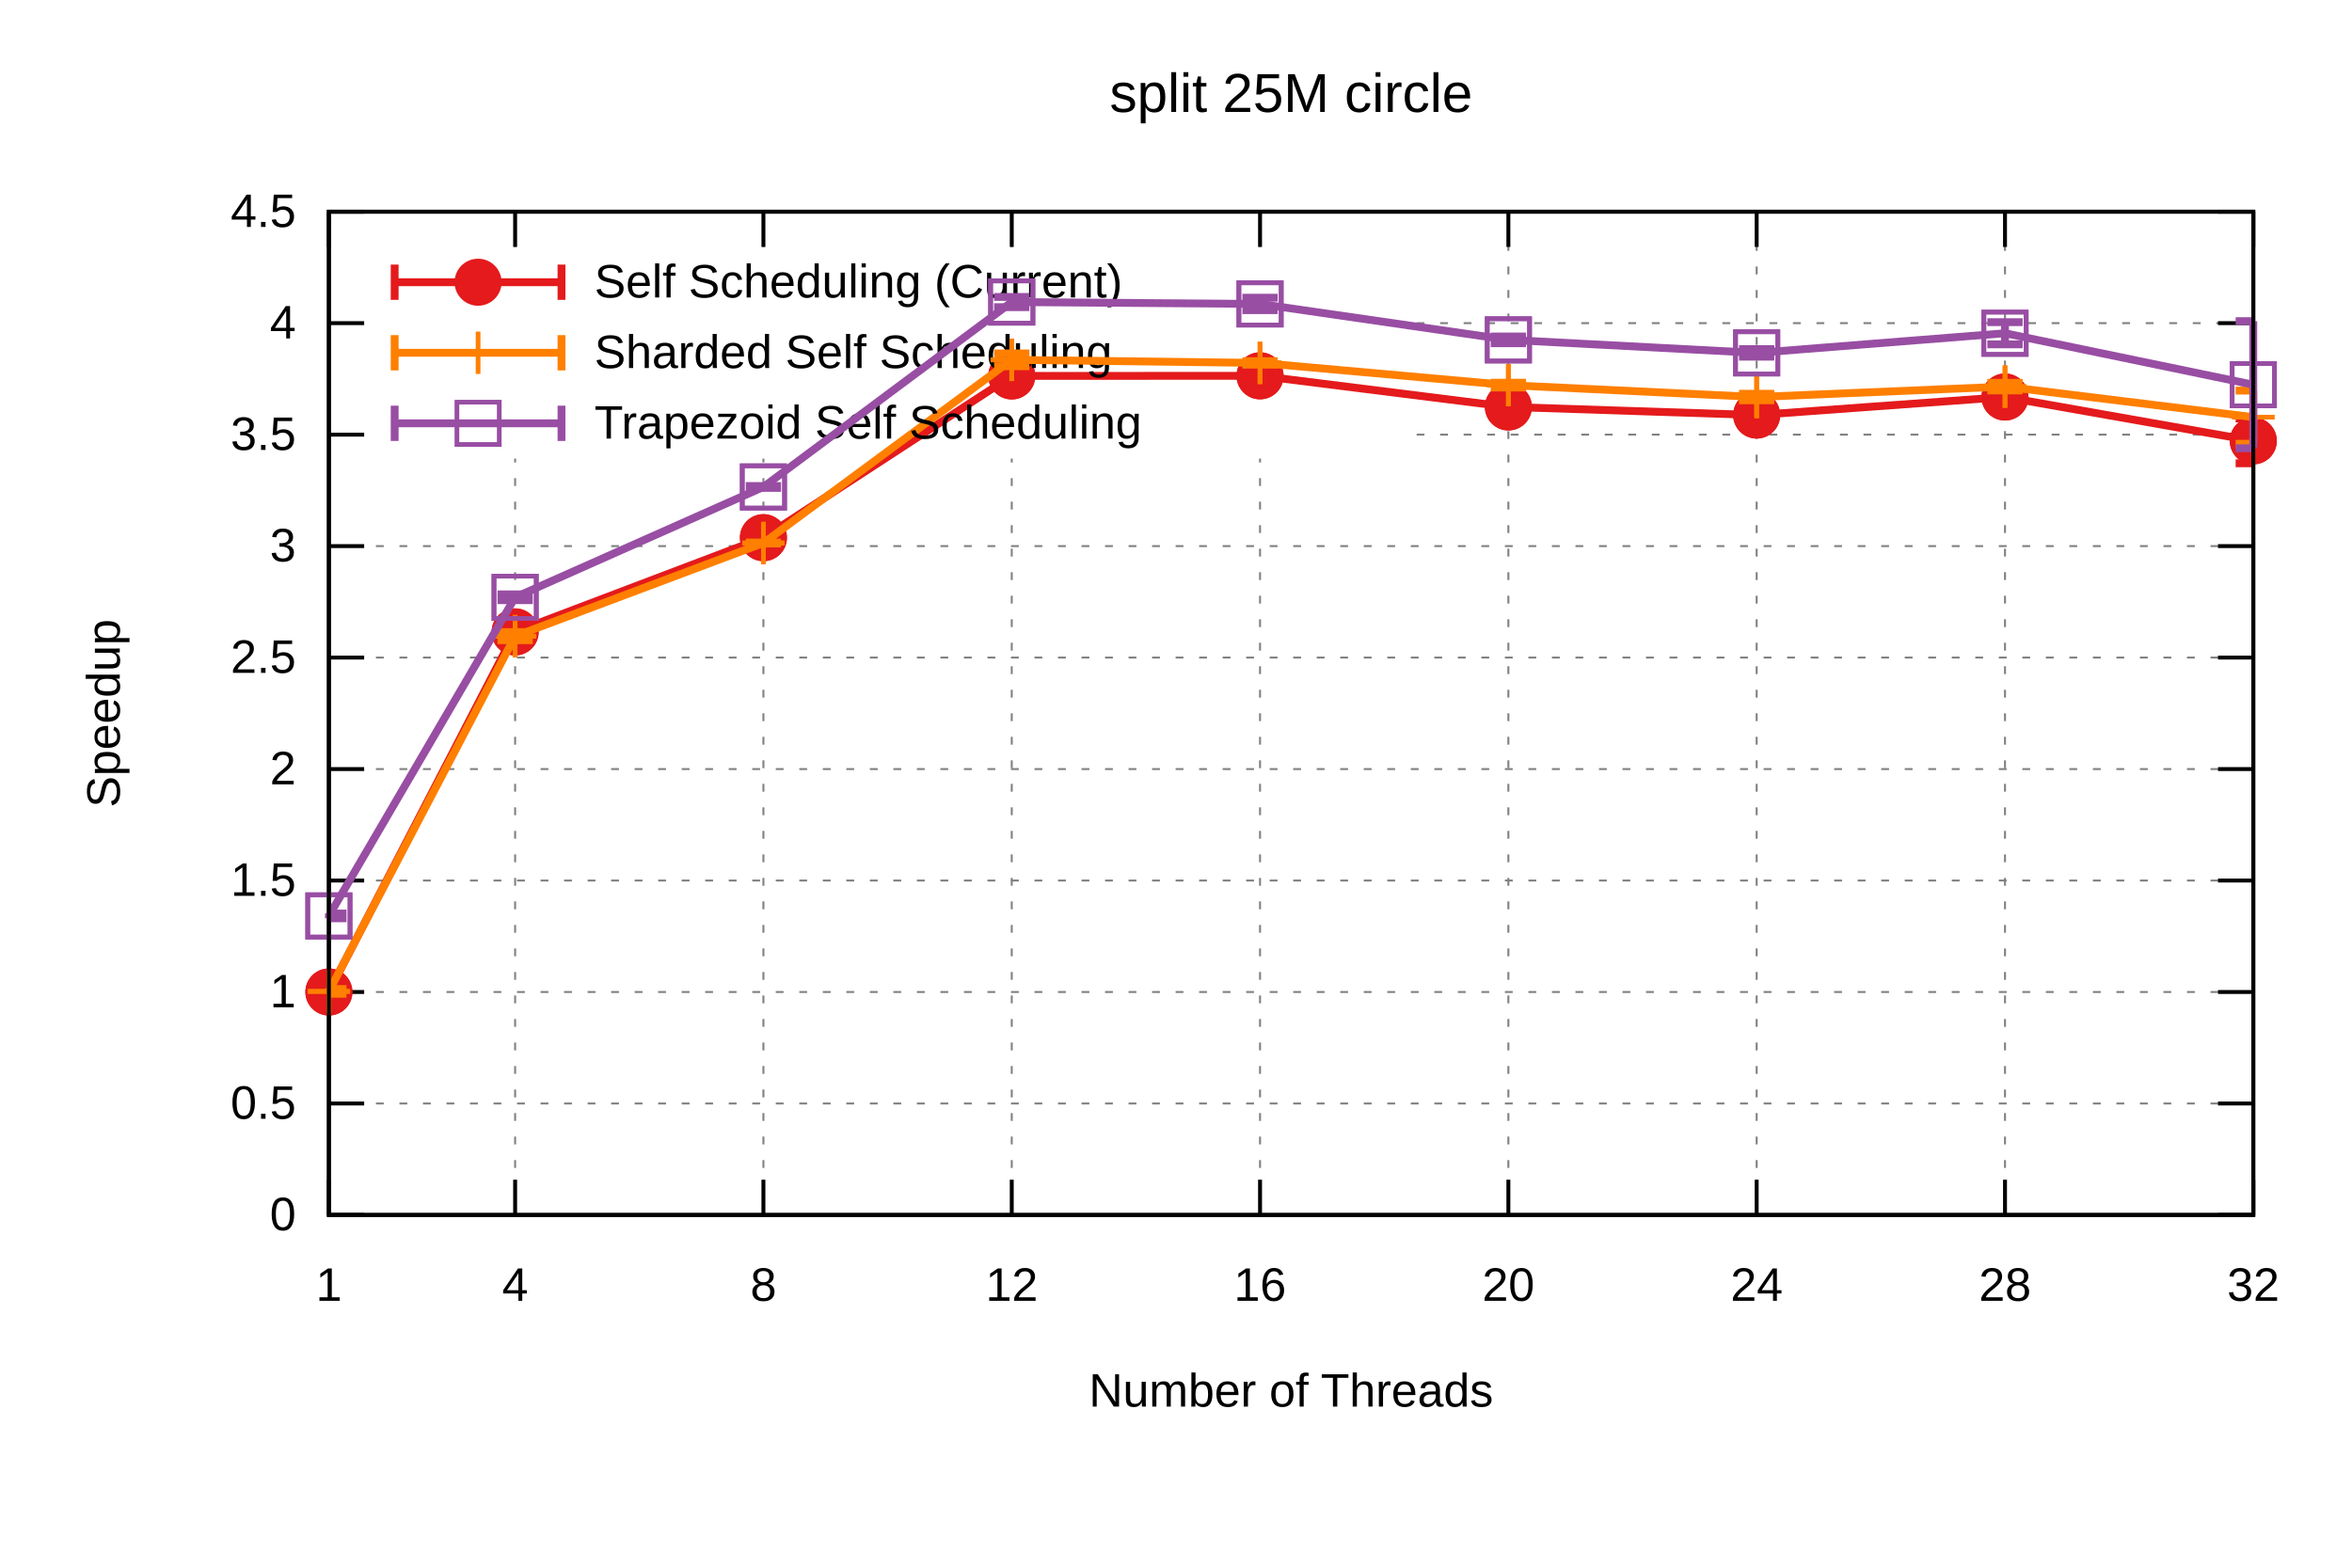
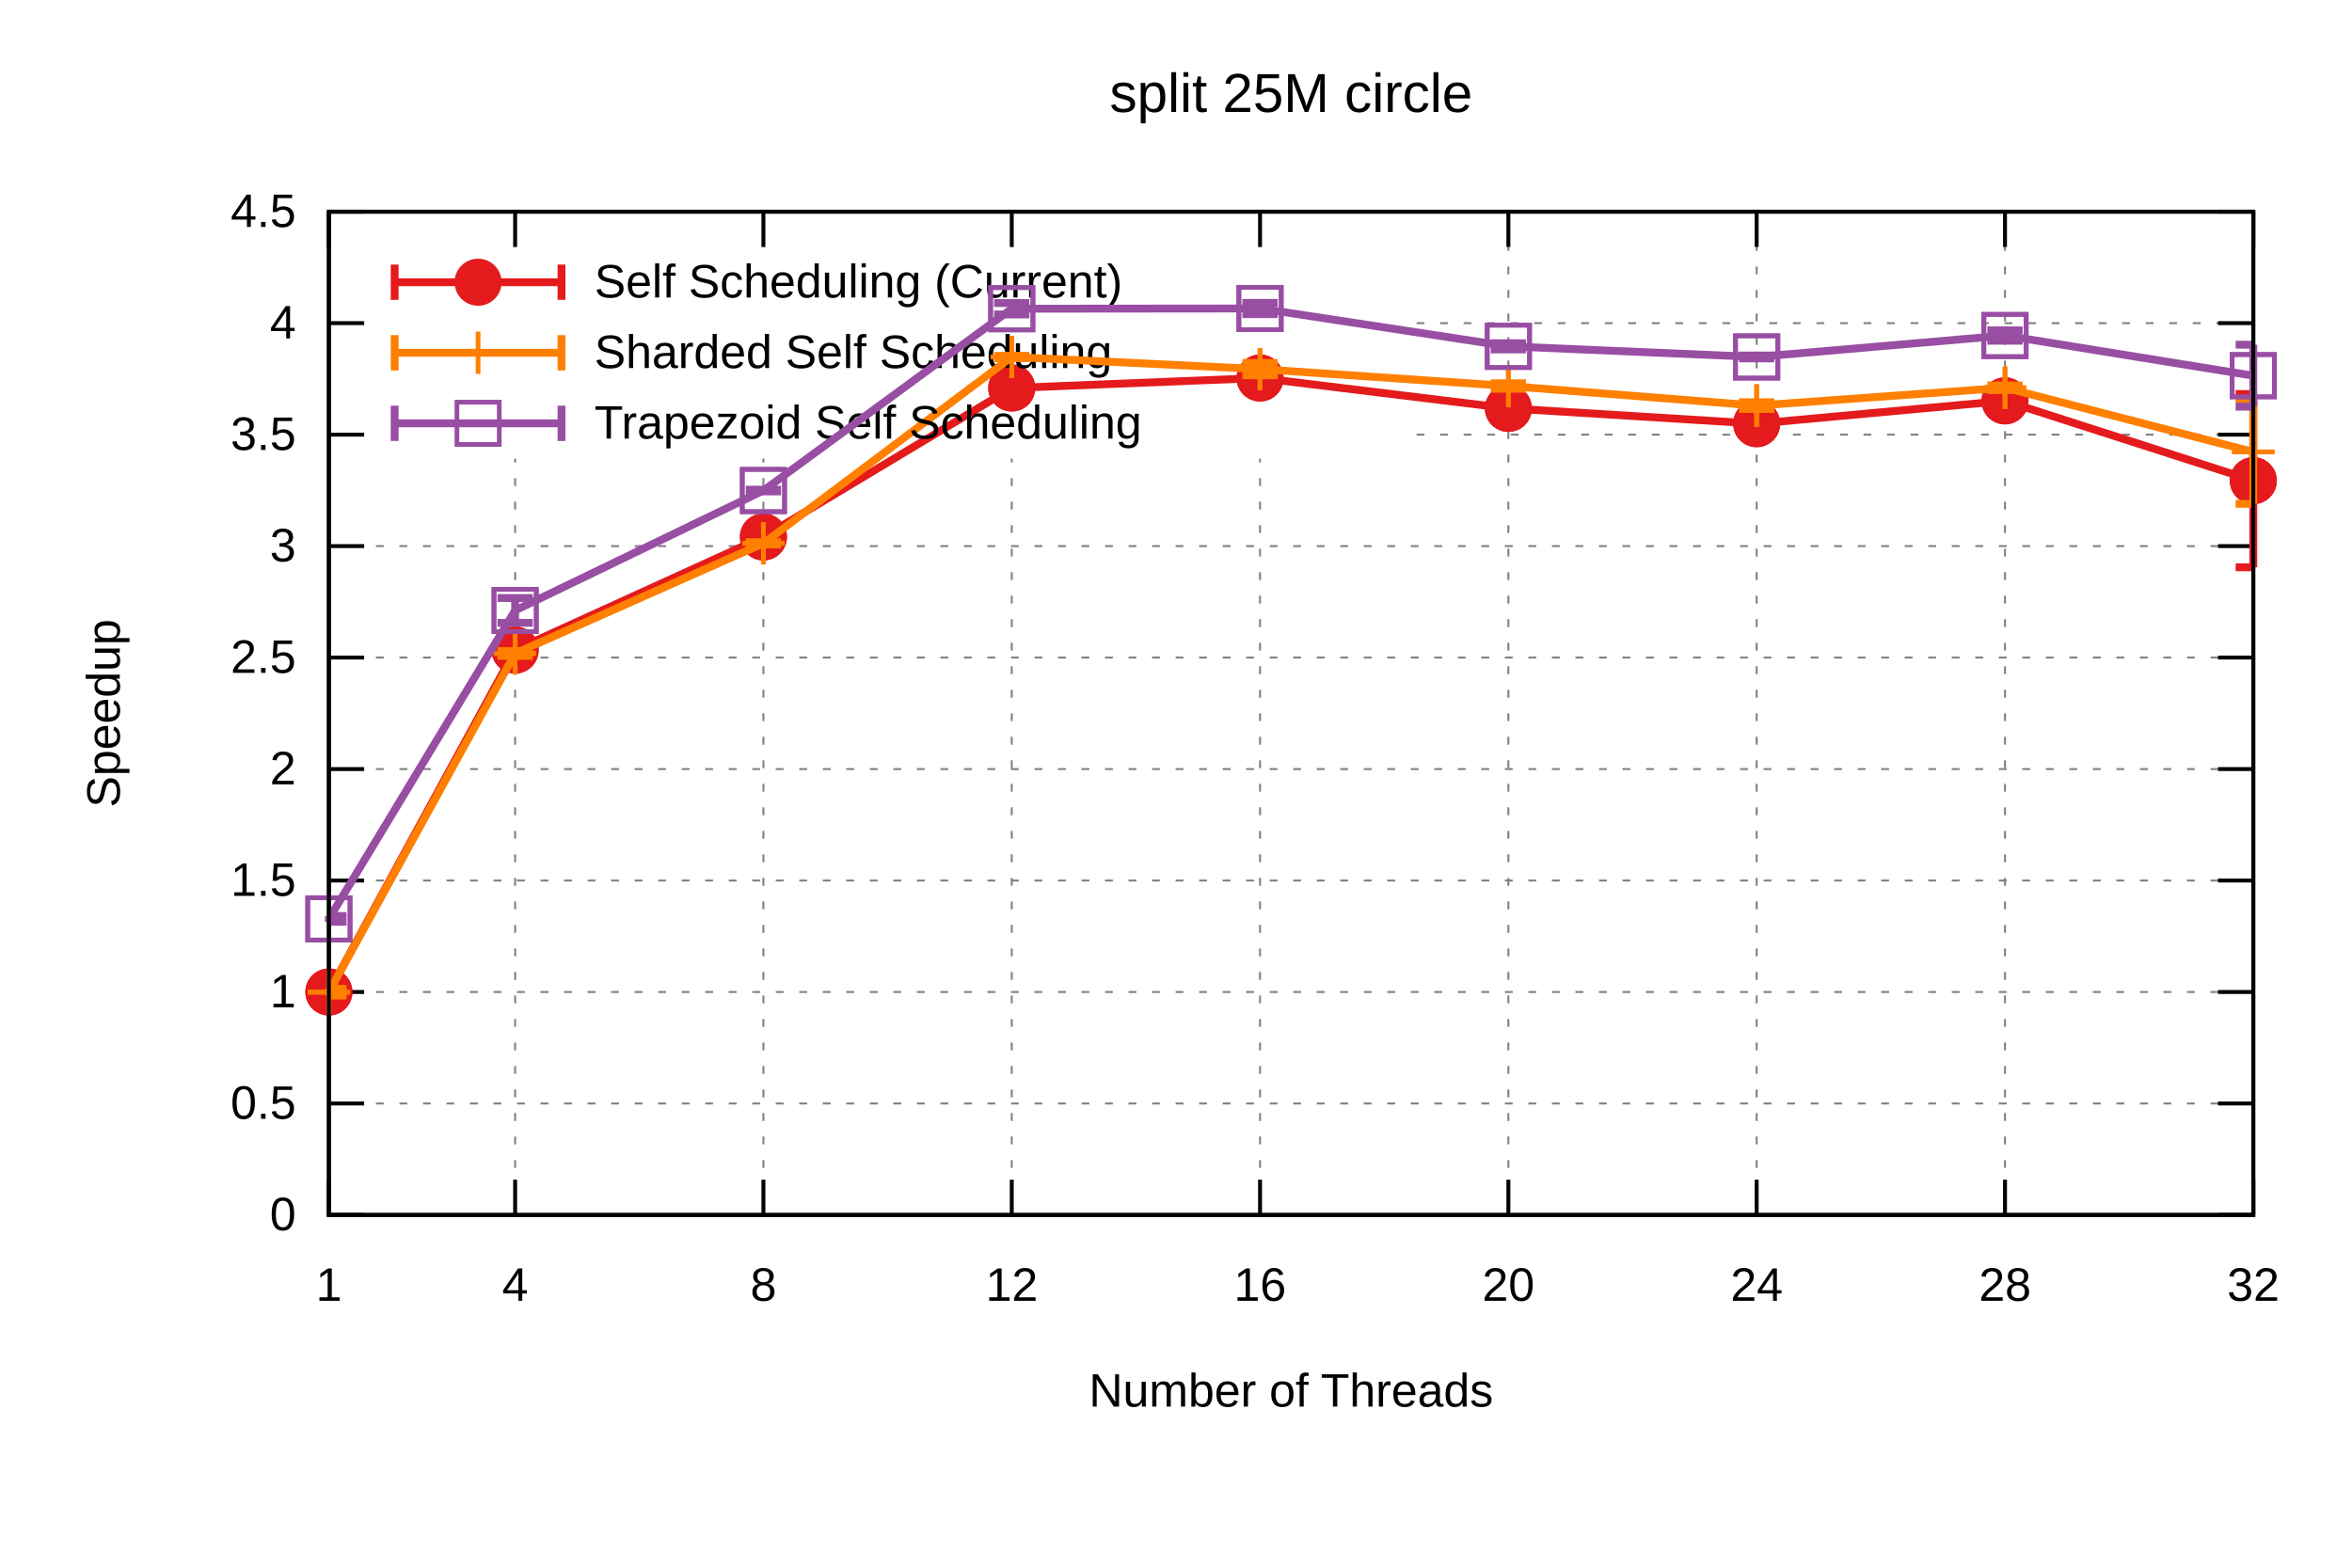
<svg xmlns="http://www.w3.org/2000/svg" xmlns:xlink="http://www.w3.org/1999/xlink" width="600" height="400" viewBox="0 0 600 400">
  <g id="gnuplot_canvas">
    <rect x="0" y="0" width="600" height="400" fill="none" />
    <defs>
      <circle id="gpDot" r="0.5" stroke-width="0.5" stroke="currentColor" />
      <path id="gpPt0" stroke-width="0.222" stroke="currentColor" d="M-1,0 h2 M0,-1 v2" />
      <path id="gpPt1" stroke-width="0.222" stroke="currentColor" d="M-1,-1 L1,1 M1,-1 L-1,1" />
      <path id="gpPt2" stroke-width="0.222" stroke="currentColor" d="M-1,0 L1,0 M0,-1 L0,1 M-1,-1 L1,1 M-1,1 L1,-1" />
      <rect id="gpPt3" stroke-width="0.222" stroke="currentColor" x="-1" y="-1" width="2" height="2" />
      <rect id="gpPt4" stroke-width="0.222" stroke="currentColor" fill="currentColor" x="-1" y="-1" width="2" height="2" />
      <circle id="gpPt5" stroke-width="0.222" stroke="currentColor" cx="0" cy="0" r="1" />
      <use xlink:href="#gpPt5" id="gpPt6" fill="currentColor" stroke="none" />
      <path id="gpPt7" stroke-width="0.222" stroke="currentColor" d="M0,-1.33 L-1.33,0.67 L1.33,0.67 z" />
      <use xlink:href="#gpPt7" id="gpPt8" fill="currentColor" stroke="none" />
      <use xlink:href="#gpPt7" id="gpPt9" stroke="currentColor" transform="rotate(180)" />
      <use xlink:href="#gpPt9" id="gpPt10" fill="currentColor" stroke="none" />
      <use xlink:href="#gpPt3" id="gpPt11" stroke="currentColor" transform="rotate(45)" />
      <use xlink:href="#gpPt11" id="gpPt12" fill="currentColor" stroke="none" />
      <path id="gpPt13" stroke-width="0.222" stroke="currentColor" d="M0,1.330 L1.265,0.411 L0.782,-1.067 L-0.782,-1.076 L-1.265,0.411 z" />
      <use xlink:href="#gpPt13" id="gpPt14" fill="currentColor" stroke="none" />
      <filter id="textbox" filterUnits="objectBoundingBox" x="0" y="0" height="1" width="1">
        <feFlood flood-color="white" flood-opacity="1" result="bgnd" />
        <feComposite in="SourceGraphic" in2="bgnd" operator="atop" />
      </filter>
      <filter id="greybox" filterUnits="objectBoundingBox" x="0" y="0" height="1" width="1">
        <feFlood flood-color="lightgrey" flood-opacity="1" result="grey" />
        <feComposite in="SourceGraphic" in2="grey" operator="atop" />
      </filter>
    </defs>
    <g fill="none" color="white" stroke="currentColor" stroke-width="1.00" stroke-linecap="butt" stroke-linejoin="miter">
</g>
    <g fill="none" color="black" stroke="currentColor" stroke-width="1.00" stroke-linecap="butt" stroke-linejoin="miter">
</g>
    <g fill="none" color="black" stroke="black" stroke-width="0.50" stroke-linecap="butt" stroke-linejoin="miter">
</g>
    <g fill="none" color="gray" stroke="currentColor" stroke-width="0.50" stroke-linecap="butt" stroke-linejoin="miter">
      <path stroke="gray" stroke-dasharray="2,4" class="gridline" d="M83.90,310.00 L574.82,310.00  " />
    </g>
    <g fill="none" color="gray" stroke="gray" stroke-width="1.00" stroke-linecap="butt" stroke-linejoin="miter">
</g>
    <g fill="none" color="black" stroke="currentColor" stroke-width="1.00" stroke-linecap="butt" stroke-linejoin="miter">
      <path stroke="black" d="M83.90,310.00 L92.90,310.00 M574.82,310.00 L565.82,310.00  " />
      <g transform="translate(75.51,313.90)" stroke="none" fill="black" font-family="Arial" font-size="12.00" text-anchor="end">
        <text>
          <tspan font-family="Arial"> 0</tspan>
        </text>
      </g>
    </g>
    <g fill="none" color="black" stroke="currentColor" stroke-width="1.00" stroke-linecap="butt" stroke-linejoin="miter">
</g>
    <g fill="none" color="black" stroke="black" stroke-width="0.50" stroke-linecap="butt" stroke-linejoin="miter">
</g>
    <g fill="none" color="gray" stroke="currentColor" stroke-width="0.50" stroke-linecap="butt" stroke-linejoin="miter">
      <path stroke="gray" stroke-dasharray="2,4" class="gridline" d="M83.90,281.56 L574.82,281.56  " />
    </g>
    <g fill="none" color="gray" stroke="gray" stroke-width="1.00" stroke-linecap="butt" stroke-linejoin="miter">
</g>
    <g fill="none" color="black" stroke="currentColor" stroke-width="1.00" stroke-linecap="butt" stroke-linejoin="miter">
      <path stroke="black" d="M83.90,281.56 L92.90,281.56 M574.82,281.56 L565.82,281.56  " />
      <g transform="translate(75.51,285.46)" stroke="none" fill="black" font-family="Arial" font-size="12.00" text-anchor="end">
        <text>
          <tspan font-family="Arial"> 0.5</tspan>
        </text>
      </g>
    </g>
    <g fill="none" color="black" stroke="currentColor" stroke-width="1.00" stroke-linecap="butt" stroke-linejoin="miter">
</g>
    <g fill="none" color="black" stroke="black" stroke-width="0.50" stroke-linecap="butt" stroke-linejoin="miter">
</g>
    <g fill="none" color="gray" stroke="currentColor" stroke-width="0.50" stroke-linecap="butt" stroke-linejoin="miter">
      <path stroke="gray" stroke-dasharray="2,4" class="gridline" d="M83.90,253.11 L574.82,253.11  " />
    </g>
    <g fill="none" color="gray" stroke="gray" stroke-width="1.00" stroke-linecap="butt" stroke-linejoin="miter">
</g>
    <g fill="none" color="black" stroke="currentColor" stroke-width="1.00" stroke-linecap="butt" stroke-linejoin="miter">
      <path stroke="black" d="M83.90,253.11 L92.90,253.11 M574.82,253.11 L565.82,253.11  " />
      <g transform="translate(75.51,257.01)" stroke="none" fill="black" font-family="Arial" font-size="12.00" text-anchor="end">
        <text>
          <tspan font-family="Arial"> 1</tspan>
        </text>
      </g>
    </g>
    <g fill="none" color="black" stroke="currentColor" stroke-width="1.00" stroke-linecap="butt" stroke-linejoin="miter">
</g>
    <g fill="none" color="black" stroke="black" stroke-width="0.50" stroke-linecap="butt" stroke-linejoin="miter">
</g>
    <g fill="none" color="gray" stroke="currentColor" stroke-width="0.50" stroke-linecap="butt" stroke-linejoin="miter">
      <path stroke="gray" stroke-dasharray="2,4" class="gridline" d="M83.90,224.67 L574.82,224.67  " />
    </g>
    <g fill="none" color="gray" stroke="gray" stroke-width="1.00" stroke-linecap="butt" stroke-linejoin="miter">
</g>
    <g fill="none" color="black" stroke="currentColor" stroke-width="1.00" stroke-linecap="butt" stroke-linejoin="miter">
      <path stroke="black" d="M83.90,224.67 L92.90,224.67 M574.82,224.67 L565.82,224.67  " />
      <g transform="translate(75.51,228.57)" stroke="none" fill="black" font-family="Arial" font-size="12.00" text-anchor="end">
        <text>
          <tspan font-family="Arial"> 1.5</tspan>
        </text>
      </g>
    </g>
    <g fill="none" color="black" stroke="currentColor" stroke-width="1.00" stroke-linecap="butt" stroke-linejoin="miter">
</g>
    <g fill="none" color="black" stroke="black" stroke-width="0.50" stroke-linecap="butt" stroke-linejoin="miter">
</g>
    <g fill="none" color="gray" stroke="currentColor" stroke-width="0.50" stroke-linecap="butt" stroke-linejoin="miter">
      <path stroke="gray" stroke-dasharray="2,4" class="gridline" d="M83.90,196.23 L574.82,196.23  " />
    </g>
    <g fill="none" color="gray" stroke="gray" stroke-width="1.00" stroke-linecap="butt" stroke-linejoin="miter">
</g>
    <g fill="none" color="black" stroke="currentColor" stroke-width="1.00" stroke-linecap="butt" stroke-linejoin="miter">
      <path stroke="black" d="M83.90,196.23 L92.90,196.23 M574.82,196.23 L565.82,196.23  " />
      <g transform="translate(75.51,200.13)" stroke="none" fill="black" font-family="Arial" font-size="12.00" text-anchor="end">
        <text>
          <tspan font-family="Arial"> 2</tspan>
        </text>
      </g>
    </g>
    <g fill="none" color="black" stroke="currentColor" stroke-width="1.00" stroke-linecap="butt" stroke-linejoin="miter">
</g>
    <g fill="none" color="black" stroke="black" stroke-width="0.50" stroke-linecap="butt" stroke-linejoin="miter">
</g>
    <g fill="none" color="gray" stroke="currentColor" stroke-width="0.50" stroke-linecap="butt" stroke-linejoin="miter">
      <path stroke="gray" stroke-dasharray="2,4" class="gridline" d="M83.90,167.78 L574.82,167.78  " />
    </g>
    <g fill="none" color="gray" stroke="gray" stroke-width="1.00" stroke-linecap="butt" stroke-linejoin="miter">
</g>
    <g fill="none" color="black" stroke="currentColor" stroke-width="1.00" stroke-linecap="butt" stroke-linejoin="miter">
      <path stroke="black" d="M83.90,167.78 L92.90,167.78 M574.82,167.78 L565.82,167.78  " />
      <g transform="translate(75.51,171.68)" stroke="none" fill="black" font-family="Arial" font-size="12.00" text-anchor="end">
        <text>
          <tspan font-family="Arial"> 2.5</tspan>
        </text>
      </g>
    </g>
    <g fill="none" color="black" stroke="currentColor" stroke-width="1.00" stroke-linecap="butt" stroke-linejoin="miter">
</g>
    <g fill="none" color="black" stroke="black" stroke-width="0.50" stroke-linecap="butt" stroke-linejoin="miter">
</g>
    <g fill="none" color="gray" stroke="currentColor" stroke-width="0.50" stroke-linecap="butt" stroke-linejoin="miter">
      <path stroke="gray" stroke-dasharray="2,4" class="gridline" d="M83.90,139.34 L574.82,139.34  " />
    </g>
    <g fill="none" color="gray" stroke="gray" stroke-width="1.00" stroke-linecap="butt" stroke-linejoin="miter">
</g>
    <g fill="none" color="black" stroke="currentColor" stroke-width="1.00" stroke-linecap="butt" stroke-linejoin="miter">
      <path stroke="black" d="M83.90,139.34 L92.90,139.34 M574.82,139.34 L565.82,139.34  " />
      <g transform="translate(75.51,143.24)" stroke="none" fill="black" font-family="Arial" font-size="12.00" text-anchor="end">
        <text>
          <tspan font-family="Arial"> 3</tspan>
        </text>
      </g>
    </g>
    <g fill="none" color="black" stroke="currentColor" stroke-width="1.00" stroke-linecap="butt" stroke-linejoin="miter">
</g>
    <g fill="none" color="black" stroke="black" stroke-width="0.50" stroke-linecap="butt" stroke-linejoin="miter">
</g>
    <g fill="none" color="gray" stroke="currentColor" stroke-width="0.50" stroke-linecap="butt" stroke-linejoin="miter">
      <path stroke="gray" stroke-dasharray="2,4" class="gridline" d="M83.90,110.90 L92.29,110.90 M361.38,110.90 L574.82,110.90  " />
    </g>
    <g fill="none" color="gray" stroke="gray" stroke-width="1.00" stroke-linecap="butt" stroke-linejoin="miter">
</g>
    <g fill="none" color="black" stroke="currentColor" stroke-width="1.00" stroke-linecap="butt" stroke-linejoin="miter">
      <path stroke="black" d="M83.90,110.90 L92.90,110.90 M574.82,110.90 L565.82,110.90  " />
      <g transform="translate(75.51,114.80)" stroke="none" fill="black" font-family="Arial" font-size="12.00" text-anchor="end">
        <text>
          <tspan font-family="Arial"> 3.5</tspan>
        </text>
      </g>
    </g>
    <g fill="none" color="black" stroke="currentColor" stroke-width="1.00" stroke-linecap="butt" stroke-linejoin="miter">
</g>
    <g fill="none" color="black" stroke="black" stroke-width="0.50" stroke-linecap="butt" stroke-linejoin="miter">
</g>
    <g fill="none" color="gray" stroke="currentColor" stroke-width="0.50" stroke-linecap="butt" stroke-linejoin="miter">
      <path stroke="gray" stroke-dasharray="2,4" class="gridline" d="M83.90,82.45 L92.29,82.45 M361.38,82.45 L574.82,82.45  " />
    </g>
    <g fill="none" color="gray" stroke="gray" stroke-width="1.00" stroke-linecap="butt" stroke-linejoin="miter">
</g>
    <g fill="none" color="black" stroke="currentColor" stroke-width="1.00" stroke-linecap="butt" stroke-linejoin="miter">
      <path stroke="black" d="M83.90,82.45 L92.90,82.45 M574.82,82.45 L565.82,82.45  " />
      <g transform="translate(75.51,86.35)" stroke="none" fill="black" font-family="Arial" font-size="12.00" text-anchor="end">
        <text>
          <tspan font-family="Arial"> 4</tspan>
        </text>
      </g>
    </g>
    <g fill="none" color="black" stroke="currentColor" stroke-width="1.00" stroke-linecap="butt" stroke-linejoin="miter">
</g>
    <g fill="none" color="black" stroke="black" stroke-width="0.50" stroke-linecap="butt" stroke-linejoin="miter">
</g>
    <g fill="none" color="gray" stroke="currentColor" stroke-width="0.50" stroke-linecap="butt" stroke-linejoin="miter">
      <path stroke="gray" stroke-dasharray="2,4" class="gridline" d="M83.90,54.01 L574.82,54.01  " />
    </g>
    <g fill="none" color="gray" stroke="gray" stroke-width="1.00" stroke-linecap="butt" stroke-linejoin="miter">
</g>
    <g fill="none" color="black" stroke="currentColor" stroke-width="1.00" stroke-linecap="butt" stroke-linejoin="miter">
      <path stroke="black" d="M83.90,54.01 L92.90,54.01 M574.82,54.01 L565.82,54.01  " />
      <g transform="translate(75.51,57.91)" stroke="none" fill="black" font-family="Arial" font-size="12.00" text-anchor="end">
        <text>
          <tspan font-family="Arial"> 4.5</tspan>
        </text>
      </g>
    </g>
    <g fill="none" color="black" stroke="currentColor" stroke-width="1.00" stroke-linecap="butt" stroke-linejoin="miter">
</g>
    <g fill="none" color="black" stroke="black" stroke-width="0.50" stroke-linecap="butt" stroke-linejoin="miter">
</g>
    <g fill="none" color="gray" stroke="currentColor" stroke-width="0.50" stroke-linecap="butt" stroke-linejoin="miter">
      <path stroke="gray" stroke-dasharray="2,4" class="gridline" d="M83.90,310.00 L83.90,54.01  " />
    </g>
    <g fill="none" color="gray" stroke="gray" stroke-width="1.00" stroke-linecap="butt" stroke-linejoin="miter">
</g>
    <g fill="none" color="black" stroke="currentColor" stroke-width="1.00" stroke-linecap="butt" stroke-linejoin="miter">
      <path stroke="black" d="M83.90,310.00 L83.90,301.00 M83.90,54.01 L83.90,63.01  " />
      <g transform="translate(83.90,331.90)" stroke="none" fill="black" font-family="Arial" font-size="12.00" text-anchor="middle">
        <text>
          <tspan font-family="Arial"> 1</tspan>
        </text>
      </g>
    </g>
    <g fill="none" color="black" stroke="currentColor" stroke-width="1.00" stroke-linecap="butt" stroke-linejoin="miter">
</g>
    <g fill="none" color="black" stroke="black" stroke-width="0.50" stroke-linecap="butt" stroke-linejoin="miter">
</g>
    <g fill="none" color="gray" stroke="currentColor" stroke-width="0.50" stroke-linecap="butt" stroke-linejoin="miter">
      <path stroke="gray" stroke-dasharray="2,4" class="gridline" d="M131.41,310.00 L131.41,117.01 M131.41,63.01 L131.41,54.01  " />
    </g>
    <g fill="none" color="gray" stroke="gray" stroke-width="1.00" stroke-linecap="butt" stroke-linejoin="miter">
</g>
    <g fill="none" color="black" stroke="currentColor" stroke-width="1.00" stroke-linecap="butt" stroke-linejoin="miter">
      <path stroke="black" d="M131.41,310.00 L131.41,301.00 M131.41,54.01 L131.41,63.01  " />
      <g transform="translate(131.41,331.90)" stroke="none" fill="black" font-family="Arial" font-size="12.00" text-anchor="middle">
        <text>
          <tspan font-family="Arial"> 4</tspan>
        </text>
      </g>
    </g>
    <g fill="none" color="black" stroke="currentColor" stroke-width="1.00" stroke-linecap="butt" stroke-linejoin="miter">
</g>
    <g fill="none" color="black" stroke="black" stroke-width="0.50" stroke-linecap="butt" stroke-linejoin="miter">
</g>
    <g fill="none" color="gray" stroke="currentColor" stroke-width="0.50" stroke-linecap="butt" stroke-linejoin="miter">
      <path stroke="gray" stroke-dasharray="2,4" class="gridline" d="M194.75,310.00 L194.75,117.01 M194.75,63.01 L194.75,54.01  " />
    </g>
    <g fill="none" color="gray" stroke="gray" stroke-width="1.00" stroke-linecap="butt" stroke-linejoin="miter">
</g>
    <g fill="none" color="black" stroke="currentColor" stroke-width="1.00" stroke-linecap="butt" stroke-linejoin="miter">
      <path stroke="black" d="M194.75,310.00 L194.75,301.00 M194.75,54.01 L194.75,63.01  " />
      <g transform="translate(194.75,331.90)" stroke="none" fill="black" font-family="Arial" font-size="12.00" text-anchor="middle">
        <text>
          <tspan font-family="Arial"> 8</tspan>
        </text>
      </g>
    </g>
    <g fill="none" color="black" stroke="currentColor" stroke-width="1.00" stroke-linecap="butt" stroke-linejoin="miter">
</g>
    <g fill="none" color="black" stroke="black" stroke-width="0.50" stroke-linecap="butt" stroke-linejoin="miter">
</g>
    <g fill="none" color="gray" stroke="currentColor" stroke-width="0.50" stroke-linecap="butt" stroke-linejoin="miter">
      <path stroke="gray" stroke-dasharray="2,4" class="gridline" d="M258.10,310.00 L258.10,117.01 M258.10,63.01 L258.10,54.01  " />
    </g>
    <g fill="none" color="gray" stroke="gray" stroke-width="1.00" stroke-linecap="butt" stroke-linejoin="miter">
</g>
    <g fill="none" color="black" stroke="currentColor" stroke-width="1.00" stroke-linecap="butt" stroke-linejoin="miter">
      <path stroke="black" d="M258.10,310.00 L258.10,301.00 M258.10,54.01 L258.10,63.01  " />
      <g transform="translate(258.10,331.90)" stroke="none" fill="black" font-family="Arial" font-size="12.00" text-anchor="middle">
        <text>
          <tspan font-family="Arial"> 12</tspan>
        </text>
      </g>
    </g>
    <g fill="none" color="black" stroke="currentColor" stroke-width="1.00" stroke-linecap="butt" stroke-linejoin="miter">
</g>
    <g fill="none" color="black" stroke="black" stroke-width="0.50" stroke-linecap="butt" stroke-linejoin="miter">
</g>
    <g fill="none" color="gray" stroke="currentColor" stroke-width="0.50" stroke-linecap="butt" stroke-linejoin="miter">
      <path stroke="gray" stroke-dasharray="2,4" class="gridline" d="M321.44,310.00 L321.44,117.01 M321.44,63.01 L321.44,54.01  " />
    </g>
    <g fill="none" color="gray" stroke="gray" stroke-width="1.00" stroke-linecap="butt" stroke-linejoin="miter">
</g>
    <g fill="none" color="black" stroke="currentColor" stroke-width="1.00" stroke-linecap="butt" stroke-linejoin="miter">
      <path stroke="black" d="M321.44,310.00 L321.44,301.00 M321.44,54.01 L321.44,63.01  " />
      <g transform="translate(321.44,331.90)" stroke="none" fill="black" font-family="Arial" font-size="12.00" text-anchor="middle">
        <text>
          <tspan font-family="Arial"> 16</tspan>
        </text>
      </g>
    </g>
    <g fill="none" color="black" stroke="currentColor" stroke-width="1.00" stroke-linecap="butt" stroke-linejoin="miter">
</g>
    <g fill="none" color="black" stroke="black" stroke-width="0.50" stroke-linecap="butt" stroke-linejoin="miter">
</g>
    <g fill="none" color="gray" stroke="currentColor" stroke-width="0.50" stroke-linecap="butt" stroke-linejoin="miter">
      <path stroke="gray" stroke-dasharray="2,4" class="gridline" d="M384.79,310.00 L384.79,54.01  " />
    </g>
    <g fill="none" color="gray" stroke="gray" stroke-width="1.00" stroke-linecap="butt" stroke-linejoin="miter">
</g>
    <g fill="none" color="black" stroke="currentColor" stroke-width="1.00" stroke-linecap="butt" stroke-linejoin="miter">
      <path stroke="black" d="M384.79,310.00 L384.79,301.00 M384.79,54.01 L384.79,63.01  " />
      <g transform="translate(384.79,331.90)" stroke="none" fill="black" font-family="Arial" font-size="12.00" text-anchor="middle">
        <text>
          <tspan font-family="Arial"> 20</tspan>
        </text>
      </g>
    </g>
    <g fill="none" color="black" stroke="currentColor" stroke-width="1.00" stroke-linecap="butt" stroke-linejoin="miter">
</g>
    <g fill="none" color="black" stroke="black" stroke-width="0.50" stroke-linecap="butt" stroke-linejoin="miter">
</g>
    <g fill="none" color="gray" stroke="currentColor" stroke-width="0.50" stroke-linecap="butt" stroke-linejoin="miter">
      <path stroke="gray" stroke-dasharray="2,4" class="gridline" d="M448.13,310.00 L448.13,54.01  " />
    </g>
    <g fill="none" color="gray" stroke="gray" stroke-width="1.00" stroke-linecap="butt" stroke-linejoin="miter">
</g>
    <g fill="none" color="black" stroke="currentColor" stroke-width="1.00" stroke-linecap="butt" stroke-linejoin="miter">
      <path stroke="black" d="M448.13,310.00 L448.13,301.00 M448.13,54.01 L448.13,63.01  " />
      <g transform="translate(448.13,331.90)" stroke="none" fill="black" font-family="Arial" font-size="12.00" text-anchor="middle">
        <text>
          <tspan font-family="Arial"> 24</tspan>
        </text>
      </g>
    </g>
    <g fill="none" color="black" stroke="currentColor" stroke-width="1.00" stroke-linecap="butt" stroke-linejoin="miter">
</g>
    <g fill="none" color="black" stroke="black" stroke-width="0.50" stroke-linecap="butt" stroke-linejoin="miter">
</g>
    <g fill="none" color="gray" stroke="currentColor" stroke-width="0.50" stroke-linecap="butt" stroke-linejoin="miter">
      <path stroke="gray" stroke-dasharray="2,4" class="gridline" d="M511.48,310.00 L511.48,54.01  " />
    </g>
    <g fill="none" color="gray" stroke="gray" stroke-width="1.00" stroke-linecap="butt" stroke-linejoin="miter">
</g>
    <g fill="none" color="black" stroke="currentColor" stroke-width="1.00" stroke-linecap="butt" stroke-linejoin="miter">
      <path stroke="black" d="M511.48,310.00 L511.48,301.00 M511.48,54.01 L511.48,63.01  " />
      <g transform="translate(511.48,331.90)" stroke="none" fill="black" font-family="Arial" font-size="12.00" text-anchor="middle">
        <text>
          <tspan font-family="Arial"> 28</tspan>
        </text>
      </g>
    </g>
    <g fill="none" color="black" stroke="currentColor" stroke-width="1.00" stroke-linecap="butt" stroke-linejoin="miter">
</g>
    <g fill="none" color="black" stroke="black" stroke-width="0.50" stroke-linecap="butt" stroke-linejoin="miter">
</g>
    <g fill="none" color="gray" stroke="currentColor" stroke-width="0.50" stroke-linecap="butt" stroke-linejoin="miter">
      <path stroke="gray" stroke-dasharray="2,4" class="gridline" d="M574.82,310.00 L574.82,54.01  " />
    </g>
    <g fill="none" color="gray" stroke="gray" stroke-width="1.00" stroke-linecap="butt" stroke-linejoin="miter">
</g>
    <g fill="none" color="black" stroke="currentColor" stroke-width="1.00" stroke-linecap="butt" stroke-linejoin="miter">
      <path stroke="black" d="M574.82,310.00 L574.82,301.00 M574.82,54.01 L574.82,63.01  " />
      <g transform="translate(574.82,331.90)" stroke="none" fill="black" font-family="Arial" font-size="12.00" text-anchor="middle">
        <text>
          <tspan font-family="Arial"> 32</tspan>
        </text>
      </g>
    </g>
    <g fill="none" color="black" stroke="currentColor" stroke-width="1.00" stroke-linecap="butt" stroke-linejoin="miter">
</g>
    <g fill="none" color="black" stroke="currentColor" stroke-width="1.00" stroke-linecap="butt" stroke-linejoin="miter">
      <path stroke="black" d="M83.90,54.01 L83.90,310.00 L574.82,310.00 L574.82,54.01 L83.90,54.01 Z  " />
    </g>
    <g fill="none" color="black" stroke="currentColor" stroke-width="1.00" stroke-linecap="butt" stroke-linejoin="miter">
      <g transform="translate(30.55,182.01) rotate(270)" stroke="none" fill="black" font-family="Arial" font-size="12.00" text-anchor="middle">
        <text>
          <tspan font-family="Arial">Speedup</tspan>
        </text>
      </g>
    </g>
    <g fill="none" color="black" stroke="currentColor" stroke-width="1.00" stroke-linecap="butt" stroke-linejoin="miter">
      <g transform="translate(329.36,358.90)" stroke="none" fill="black" font-family="Arial" font-size="12.00" text-anchor="middle">
        <text>
          <tspan font-family="Arial">Number of Threads</tspan>
        </text>
      </g>
    </g>
    <g fill="none" color="black" stroke="currentColor" stroke-width="1.00" stroke-linecap="butt" stroke-linejoin="miter">
</g>
    <g id="gnuplot_plot_1">
      <g fill="none" color="white" stroke="currentColor" stroke-width="2.00" stroke-linecap="butt" stroke-linejoin="miter">
</g>
      <g fill="none" color="black" stroke="currentColor" stroke-width="2.00" stroke-linecap="butt" stroke-linejoin="miter">
        <g transform="translate(151.63,75.91)" stroke="none" fill="black" font-family="Arial" font-size="12.00" text-anchor="start">
          <text>
            <tspan font-family="Arial">Self Scheduling (Current)</tspan>
          </text>
        </g>
      </g>
      <g fill="none" color="black" stroke="currentColor" stroke-width="2.00" stroke-linecap="butt" stroke-linejoin="miter">
-         <path stroke="rgb(228,  26,  28)" d="M100.68,72.01 L143.24,72.01 M100.68,67.51 L100.68,76.51 M143.24,67.51 L143.24,76.51 M83.90,253.86 L83.90,252.37   M83.90,253.86 L88.40,253.86 M83.90,252.37 L88.40,252.37 M131.41,161.66 L131.41,160.81 M126.91,161.66 L135.91,161.66   M126.91,160.81 L135.91,160.81 M194.75,137.58 L194.75,136.80 M190.25,137.58 L199.25,137.58 M190.25,136.80 L199.25,136.80   M258.10,96.57 L258.10,95.27 M253.60,96.57 L262.60,96.57 M253.60,95.27 L262.60,95.27 M321.44,97.27 L321.44,94.51   M316.94,97.27 L325.94,97.27 M316.94,94.51 L325.94,94.51 M384.79,104.77 L384.79,102.90 M380.29,104.77 L389.29,104.77   M380.29,102.90 L389.29,102.90 M448.13,106.47 L448.13,105.32 M443.63,106.47 L452.63,106.47 M443.63,105.32 L452.63,105.32   M511.48,102.42 L511.48,100.18 M506.98,102.42 L515.98,102.42 M506.98,100.18 L515.98,100.18 M574.82,118.21 L574.82,106.78   M570.32,118.21 L574.82,118.21 M570.32,106.78 L574.82,106.78  " />
+         <path stroke="rgb(228,  26,  28)" d="M100.68,72.01 L143.24,72.01 M100.68,67.51 L100.68,76.51 M143.24,67.51 L143.24,76.51 M83.90,253.85 L83.90,252.37   M83.90,253.85 L88.40,253.85 M83.90,252.37 L88.40,252.37 M131.41,166.80 L131.41,164.93 M126.91,166.80 L135.91,166.80   M126.91,164.93 L135.91,164.93 M194.75,139.40 L194.75,134.60 M190.25,139.40 L199.25,139.40 M190.25,134.60 L199.25,134.60   M258.10,101.39 L258.10,96.61 M253.60,101.39 L262.60,101.39 M253.60,96.61 L262.60,96.61 M321.44,97.07 L321.44,95.83   M316.94,97.07 L325.94,97.07 M316.94,95.83 L325.94,95.83 M384.79,104.71 L384.79,103.66 M380.29,104.71 L389.29,104.71   M380.29,103.66 L389.29,103.66 M448.13,108.47 L448.13,107.73 M443.63,108.47 L452.63,108.47 M443.63,107.73 L452.63,107.73   M511.48,102.75 L511.48,101.81 M506.98,102.75 L515.98,102.75 M506.98,101.81 L515.98,101.81 M574.82,144.75 L574.82,100.53   M570.32,144.75 L574.82,144.75 M570.32,100.53 L574.82,100.53  " />
      </g>
      <g fill="none" color="black" stroke="currentColor" stroke-width="2.00" stroke-linecap="butt" stroke-linejoin="miter">
        <use xlink:href="#gpPt6" transform="translate(83.90,253.11) scale(5.40)" color="rgb(228,  26,  28)" />
-         <use xlink:href="#gpPt6" transform="translate(131.41,161.23) scale(5.40)" color="rgb(228,  26,  28)" />
-         <use xlink:href="#gpPt6" transform="translate(194.75,137.19) scale(5.40)" color="rgb(228,  26,  28)" />
-         <use xlink:href="#gpPt6" transform="translate(258.10,95.92) scale(5.40)" color="rgb(228,  26,  28)" />
-         <use xlink:href="#gpPt6" transform="translate(321.44,95.89) scale(5.40)" color="rgb(228,  26,  28)" />
-         <use xlink:href="#gpPt6" transform="translate(384.79,103.83) scale(5.40)" color="rgb(228,  26,  28)" />
-         <use xlink:href="#gpPt6" transform="translate(448.13,105.90) scale(5.40)" color="rgb(228,  26,  28)" />
-         <use xlink:href="#gpPt6" transform="translate(511.48,101.30) scale(5.40)" color="rgb(228,  26,  28)" />
-         <use xlink:href="#gpPt6" transform="translate(574.82,112.49) scale(5.40)" color="rgb(228,  26,  28)" />
+         <use xlink:href="#gpPt6" transform="translate(131.41,165.86) scale(5.40)" color="rgb(228,  26,  28)" />
+         <use xlink:href="#gpPt6" transform="translate(194.75,137.00) scale(5.40)" color="rgb(228,  26,  28)" />
+         <use xlink:href="#gpPt6" transform="translate(258.10,99.00) scale(5.40)" color="rgb(228,  26,  28)" />
+         <use xlink:href="#gpPt6" transform="translate(321.44,96.45) scale(5.40)" color="rgb(228,  26,  28)" />
+         <use xlink:href="#gpPt6" transform="translate(384.79,104.19) scale(5.40)" color="rgb(228,  26,  28)" />
+         <use xlink:href="#gpPt6" transform="translate(448.13,108.10) scale(5.40)" color="rgb(228,  26,  28)" />
+         <use xlink:href="#gpPt6" transform="translate(511.48,102.28) scale(5.40)" color="rgb(228,  26,  28)" />
+         <use xlink:href="#gpPt6" transform="translate(574.82,122.64) scale(5.40)" color="rgb(228,  26,  28)" />
        <use xlink:href="#gpPt6" transform="translate(121.96,72.01) scale(5.40)" color="rgb(228,  26,  28)" />
      </g>
    </g>
    <g id="gnuplot_plot_2">
      <g fill="none" color="black" stroke="currentColor" stroke-width="2.00" stroke-linecap="butt" stroke-linejoin="miter">
-         <path stroke="rgb(228,  26,  28)" d="M83.90,253.11 L131.41,161.23 L194.75,137.19 L258.10,95.92 L321.44,95.89 L384.79,103.83 L448.13,105.90 L511.48,101.30   L574.82,112.49  " />
+         <path stroke="rgb(228,  26,  28)" d="M83.90,253.11 L131.41,165.86 L194.75,137.00 L258.10,99.00 L321.44,96.45 L384.79,104.19 L448.13,108.10 L511.48,102.28   L574.82,122.64  " />
        <use xlink:href="#gpPt6" transform="translate(83.90,253.11) scale(5.40)" color="rgb(228,  26,  28)" />
-         <use xlink:href="#gpPt6" transform="translate(131.41,161.23) scale(5.40)" color="rgb(228,  26,  28)" />
-         <use xlink:href="#gpPt6" transform="translate(194.75,137.19) scale(5.40)" color="rgb(228,  26,  28)" />
-         <use xlink:href="#gpPt6" transform="translate(258.10,95.92) scale(5.40)" color="rgb(228,  26,  28)" />
-         <use xlink:href="#gpPt6" transform="translate(321.44,95.89) scale(5.40)" color="rgb(228,  26,  28)" />
-         <use xlink:href="#gpPt6" transform="translate(384.79,103.83) scale(5.40)" color="rgb(228,  26,  28)" />
-         <use xlink:href="#gpPt6" transform="translate(448.13,105.90) scale(5.40)" color="rgb(228,  26,  28)" />
-         <use xlink:href="#gpPt6" transform="translate(511.48,101.30) scale(5.40)" color="rgb(228,  26,  28)" />
-         <use xlink:href="#gpPt6" transform="translate(574.82,112.49) scale(5.40)" color="rgb(228,  26,  28)" />
+         <use xlink:href="#gpPt6" transform="translate(131.41,165.86) scale(5.40)" color="rgb(228,  26,  28)" />
+         <use xlink:href="#gpPt6" transform="translate(194.75,137.00) scale(5.40)" color="rgb(228,  26,  28)" />
+         <use xlink:href="#gpPt6" transform="translate(258.10,99.00) scale(5.40)" color="rgb(228,  26,  28)" />
+         <use xlink:href="#gpPt6" transform="translate(321.44,96.45) scale(5.40)" color="rgb(228,  26,  28)" />
+         <use xlink:href="#gpPt6" transform="translate(384.79,104.19) scale(5.40)" color="rgb(228,  26,  28)" />
+         <use xlink:href="#gpPt6" transform="translate(448.13,108.10) scale(5.40)" color="rgb(228,  26,  28)" />
+         <use xlink:href="#gpPt6" transform="translate(511.48,102.28) scale(5.40)" color="rgb(228,  26,  28)" />
+         <use xlink:href="#gpPt6" transform="translate(574.82,122.64) scale(5.40)" color="rgb(228,  26,  28)" />
      </g>
    </g>
    <g id="gnuplot_plot_3">
      <g fill="none" color="black" stroke="currentColor" stroke-width="2.00" stroke-linecap="butt" stroke-linejoin="miter">
        <g transform="translate(151.63,93.91)" stroke="none" fill="black" font-family="Arial" font-size="12.00" text-anchor="start">
          <text>
            <tspan font-family="Arial">Sharded Self Scheduling</tspan>
          </text>
        </g>
      </g>
      <g fill="none" color="black" stroke="currentColor" stroke-width="2.00" stroke-linecap="butt" stroke-linejoin="miter">
-         <path stroke="rgb(255, 127,   0)" d="M100.68,90.01 L143.24,90.01 M100.68,85.51 L100.68,94.51 M143.24,85.51 L143.24,94.51 M83.90,253.56 L83.90,252.35   M83.90,253.56 L88.40,253.56 M83.90,252.35 L88.40,252.35 M131.41,163.35 L131.41,161.28 M126.91,163.35 L135.91,163.35   M126.91,161.28 L135.91,161.28 M194.75,138.68 L194.75,138.42 M190.25,138.68 L199.25,138.68 M190.25,138.42 L199.25,138.42   M258.10,93.45 L258.10,90.18 M253.60,93.45 L262.60,93.45 M253.60,90.18 L262.60,90.18 M321.44,93.04 L321.44,92.15   M316.94,93.04 L325.94,93.04 M316.94,92.15 L325.94,92.15 M384.79,98.88 L384.79,97.65 M380.29,98.88 L389.29,98.88   M380.29,97.65 L389.29,97.65 M448.13,102.14 L448.13,100.47 M443.63,102.14 L452.63,102.14 M443.63,100.47 L452.63,100.47   M511.48,99.62 L511.48,97.67 M506.98,99.62 L515.98,99.62 M506.98,97.67 L515.98,97.67 M574.82,113.23 L574.82,99.66   M570.32,113.23 L574.82,113.23 M570.32,99.66 L574.82,99.66  " />
-       </g>
-       <g fill="none" color="black" stroke="currentColor" stroke-width="2.00" stroke-linecap="butt" stroke-linejoin="miter">
-         <use xlink:href="#gpPt0" transform="translate(83.90,252.96) scale(5.40)" color="rgb(255, 127,   0)" />
-         <use xlink:href="#gpPt0" transform="translate(131.41,162.32) scale(5.40)" color="rgb(255, 127,   0)" />
-         <use xlink:href="#gpPt0" transform="translate(194.75,138.55) scale(5.40)" color="rgb(255, 127,   0)" />
-         <use xlink:href="#gpPt0" transform="translate(258.10,91.82) scale(5.40)" color="rgb(255, 127,   0)" />
-         <use xlink:href="#gpPt0" transform="translate(321.44,92.60) scale(5.40)" color="rgb(255, 127,   0)" />
-         <use xlink:href="#gpPt0" transform="translate(384.79,98.27) scale(5.40)" color="rgb(255, 127,   0)" />
-         <use xlink:href="#gpPt0" transform="translate(448.13,101.30) scale(5.40)" color="rgb(255, 127,   0)" />
-         <use xlink:href="#gpPt0" transform="translate(511.48,98.64) scale(5.40)" color="rgb(255, 127,   0)" />
-         <use xlink:href="#gpPt0" transform="translate(574.82,106.44) scale(5.40)" color="rgb(255, 127,   0)" />
+         <path stroke="rgb(255, 127,   0)" d="M100.68,90.01 L143.24,90.01 M100.68,85.51 L100.68,94.51 M143.24,85.51 L143.24,94.51 M83.90,254.01 L83.90,252.30   M83.90,254.01 L88.40,254.01 M83.90,252.30 L88.40,252.30 M131.41,167.35 L131.41,166.10 M126.91,167.35 L135.91,167.35   M126.91,166.10 L135.91,166.10 M194.75,138.91 L194.75,138.34 M190.25,138.91 L199.25,138.91 M190.25,138.34 L199.25,138.34   M258.10,91.37 L258.10,90.79 M253.60,91.37 L262.60,91.37 M253.60,90.79 L262.60,90.79 M321.44,95.76 L321.44,92.61   M316.94,95.76 L325.94,95.76 M316.94,92.61 L325.94,92.61 M384.79,99.19 L384.79,97.79 M380.29,99.19 L389.29,99.19   M380.29,97.79 L389.29,97.79 M448.13,104.35 L448.13,102.62 M443.63,104.35 L452.63,104.35 M443.63,102.62 L452.63,102.62   M511.48,99.53 L511.48,98.34 M506.98,99.53 L515.98,99.53 M506.98,98.34 L515.98,98.34 M574.82,128.55 L574.82,102.05   M570.32,128.55 L574.82,128.55 M570.32,102.05 L574.82,102.05  " />
+       </g>
+       <g fill="none" color="black" stroke="currentColor" stroke-width="2.00" stroke-linecap="butt" stroke-linejoin="miter">
+         <use xlink:href="#gpPt0" transform="translate(83.90,253.15) scale(5.40)" color="rgb(255, 127,   0)" />
+         <use xlink:href="#gpPt0" transform="translate(131.41,166.72) scale(5.40)" color="rgb(255, 127,   0)" />
+         <use xlink:href="#gpPt0" transform="translate(194.75,138.63) scale(5.40)" color="rgb(255, 127,   0)" />
+         <use xlink:href="#gpPt0" transform="translate(258.10,91.08) scale(5.40)" color="rgb(255, 127,   0)" />
+         <use xlink:href="#gpPt0" transform="translate(321.44,94.19) scale(5.40)" color="rgb(255, 127,   0)" />
+         <use xlink:href="#gpPt0" transform="translate(384.79,98.49) scale(5.40)" color="rgb(255, 127,   0)" />
+         <use xlink:href="#gpPt0" transform="translate(448.13,103.49) scale(5.40)" color="rgb(255, 127,   0)" />
+         <use xlink:href="#gpPt0" transform="translate(511.48,98.94) scale(5.40)" color="rgb(255, 127,   0)" />
+         <use xlink:href="#gpPt0" transform="translate(574.82,115.30) scale(5.40)" color="rgb(255, 127,   0)" />
        <use xlink:href="#gpPt0" transform="translate(121.96,90.01) scale(5.40)" color="rgb(255, 127,   0)" />
      </g>
    </g>
    <g id="gnuplot_plot_4">
      <g fill="none" color="black" stroke="currentColor" stroke-width="2.00" stroke-linecap="butt" stroke-linejoin="miter">
-         <path stroke="rgb(255, 127,   0)" d="M83.90,252.96 L131.41,162.32 L194.75,138.55 L258.10,91.82 L321.44,92.60 L384.79,98.27 L448.13,101.30 L511.48,98.64   L574.82,106.44  " />
-         <use xlink:href="#gpPt0" transform="translate(83.90,252.96) scale(5.40)" color="rgb(255, 127,   0)" />
-         <use xlink:href="#gpPt0" transform="translate(131.41,162.32) scale(5.40)" color="rgb(255, 127,   0)" />
-         <use xlink:href="#gpPt0" transform="translate(194.75,138.55) scale(5.40)" color="rgb(255, 127,   0)" />
-         <use xlink:href="#gpPt0" transform="translate(258.10,91.82) scale(5.40)" color="rgb(255, 127,   0)" />
-         <use xlink:href="#gpPt0" transform="translate(321.44,92.60) scale(5.40)" color="rgb(255, 127,   0)" />
-         <use xlink:href="#gpPt0" transform="translate(384.79,98.27) scale(5.40)" color="rgb(255, 127,   0)" />
-         <use xlink:href="#gpPt0" transform="translate(448.13,101.30) scale(5.40)" color="rgb(255, 127,   0)" />
-         <use xlink:href="#gpPt0" transform="translate(511.48,98.64) scale(5.40)" color="rgb(255, 127,   0)" />
-         <use xlink:href="#gpPt0" transform="translate(574.82,106.44) scale(5.40)" color="rgb(255, 127,   0)" />
+         <path stroke="rgb(255, 127,   0)" d="M83.90,253.15 L131.41,166.72 L194.75,138.63 L258.10,91.08 L321.44,94.19 L384.79,98.49 L448.13,103.49 L511.48,98.94   L574.82,115.30  " />
+         <use xlink:href="#gpPt0" transform="translate(83.90,253.15) scale(5.40)" color="rgb(255, 127,   0)" />
+         <use xlink:href="#gpPt0" transform="translate(131.41,166.72) scale(5.40)" color="rgb(255, 127,   0)" />
+         <use xlink:href="#gpPt0" transform="translate(194.75,138.63) scale(5.40)" color="rgb(255, 127,   0)" />
+         <use xlink:href="#gpPt0" transform="translate(258.10,91.08) scale(5.40)" color="rgb(255, 127,   0)" />
+         <use xlink:href="#gpPt0" transform="translate(321.44,94.19) scale(5.40)" color="rgb(255, 127,   0)" />
+         <use xlink:href="#gpPt0" transform="translate(384.79,98.49) scale(5.40)" color="rgb(255, 127,   0)" />
+         <use xlink:href="#gpPt0" transform="translate(448.13,103.49) scale(5.40)" color="rgb(255, 127,   0)" />
+         <use xlink:href="#gpPt0" transform="translate(511.48,98.94) scale(5.40)" color="rgb(255, 127,   0)" />
+         <use xlink:href="#gpPt0" transform="translate(574.82,115.30) scale(5.40)" color="rgb(255, 127,   0)" />
      </g>
    </g>
    <g id="gnuplot_plot_5">
      <g fill="none" color="black" stroke="currentColor" stroke-width="2.00" stroke-linecap="butt" stroke-linejoin="miter">
        <g transform="translate(151.63,111.91)" stroke="none" fill="black" font-family="Arial" font-size="12.00" text-anchor="start">
          <text>
            <tspan font-family="Arial">Trapezoid Self Scheduling</tspan>
          </text>
        </g>
      </g>
      <g fill="none" color="black" stroke="currentColor" stroke-width="2.00" stroke-linecap="butt" stroke-linejoin="miter">
-         <path stroke="rgb(152,  78, 163)" d="M100.68,108.01 L143.24,108.01 M100.68,103.51 L100.68,112.51 M143.24,103.51 L143.24,112.51 M83.90,234.31 L83.90,233.09   M83.90,234.31 L88.40,234.31 M83.90,233.09 L88.40,233.09 M131.41,153.14 L131.41,151.65 M126.91,153.14 L135.91,153.14   M126.91,151.65 L135.91,151.65 M194.75,124.49 L194.75,124.01 M190.25,124.49 L199.25,124.49 M190.25,124.01 L199.25,124.01   M258.10,78.37 L258.10,75.77 M253.60,78.37 L262.60,78.37 M253.60,75.77 L262.60,75.77 M321.44,79.14 L321.44,75.96   M316.94,79.14 L325.94,79.14 M316.94,75.96 L325.94,75.96 M384.79,87.58 L384.79,85.86 M380.29,87.58 L389.29,87.58   M380.29,85.86 L389.29,85.86 M448.13,91.01 L448.13,89.08 M443.63,91.01 L452.63,91.01 M443.63,89.08 L452.63,89.08   M511.48,87.86 L511.48,82.20 M506.98,87.86 L515.98,87.86 M506.98,82.20 L515.98,82.20 M574.82,114.38 L574.82,81.94   M570.32,114.38 L574.82,114.38 M570.32,81.94 L574.82,81.94  " />
-       </g>
-       <g fill="none" color="black" stroke="currentColor" stroke-width="2.00" stroke-linecap="butt" stroke-linejoin="miter">
-         <use xlink:href="#gpPt3" transform="translate(83.90,233.70) scale(5.40)" color="rgb(152,  78, 163)" />
-         <use xlink:href="#gpPt3" transform="translate(131.41,152.40) scale(5.40)" color="rgb(152,  78, 163)" />
-         <use xlink:href="#gpPt3" transform="translate(194.75,124.25) scale(5.40)" color="rgb(152,  78, 163)" />
-         <use xlink:href="#gpPt3" transform="translate(258.10,77.07) scale(5.40)" color="rgb(152,  78, 163)" />
-         <use xlink:href="#gpPt3" transform="translate(321.44,77.55) scale(5.40)" color="rgb(152,  78, 163)" />
-         <use xlink:href="#gpPt3" transform="translate(384.79,86.72) scale(5.40)" color="rgb(152,  78, 163)" />
-         <use xlink:href="#gpPt3" transform="translate(448.13,90.04) scale(5.40)" color="rgb(152,  78, 163)" />
-         <use xlink:href="#gpPt3" transform="translate(511.48,85.03) scale(5.40)" color="rgb(152,  78, 163)" />
-         <use xlink:href="#gpPt3" transform="translate(574.82,98.16) scale(5.40)" color="rgb(152,  78, 163)" />
+         <path stroke="rgb(152,  78, 163)" d="M100.68,108.01 L143.24,108.01 M100.68,103.51 L100.68,112.51 M143.24,103.51 L143.24,112.51 M83.90,235.20 L83.90,233.72   M83.90,235.20 L88.40,235.20 M83.90,233.72 L88.40,233.72 M131.41,158.92 L131.41,152.59 M126.91,158.92 L135.91,158.92   M126.91,152.59 L135.91,152.59 M194.75,125.38 L194.75,124.94 M190.25,125.38 L199.25,125.38 M190.25,124.94 L199.25,124.94   M258.10,80.23 L258.10,77.32 M253.60,80.23 L262.60,80.23 M253.60,77.32 L262.60,77.32 M321.44,80.16 L321.44,77.27   M316.94,80.16 L325.94,80.16 M316.94,77.27 L325.94,77.27 M384.79,89.16 L384.79,87.57 M380.29,89.16 L389.29,89.16   M380.29,87.57 L389.29,87.57 M448.13,91.45 L448.13,90.70 M443.63,91.45 L452.63,91.45 M443.63,90.70 L452.63,90.70   M511.48,86.94 L511.48,84.29 M506.98,86.94 L515.98,86.94 M506.98,84.29 L515.98,84.29 M574.82,103.77 L574.82,87.95   M570.32,103.77 L574.82,103.77 M570.32,87.95 L574.82,87.95  " />
+       </g>
+       <g fill="none" color="black" stroke="currentColor" stroke-width="2.00" stroke-linecap="butt" stroke-linejoin="miter">
+         <use xlink:href="#gpPt3" transform="translate(83.90,234.46) scale(5.40)" color="rgb(152,  78, 163)" />
+         <use xlink:href="#gpPt3" transform="translate(131.41,155.76) scale(5.40)" color="rgb(152,  78, 163)" />
+         <use xlink:href="#gpPt3" transform="translate(194.75,125.16) scale(5.40)" color="rgb(152,  78, 163)" />
+         <use xlink:href="#gpPt3" transform="translate(258.10,78.77) scale(5.40)" color="rgb(152,  78, 163)" />
+         <use xlink:href="#gpPt3" transform="translate(321.44,78.71) scale(5.40)" color="rgb(152,  78, 163)" />
+         <use xlink:href="#gpPt3" transform="translate(384.79,88.37) scale(5.40)" color="rgb(152,  78, 163)" />
+         <use xlink:href="#gpPt3" transform="translate(448.13,91.08) scale(5.40)" color="rgb(152,  78, 163)" />
+         <use xlink:href="#gpPt3" transform="translate(511.48,85.61) scale(5.40)" color="rgb(152,  78, 163)" />
+         <use xlink:href="#gpPt3" transform="translate(574.82,95.86) scale(5.40)" color="rgb(152,  78, 163)" />
        <use xlink:href="#gpPt3" transform="translate(121.96,108.01) scale(5.40)" color="rgb(152,  78, 163)" />
      </g>
    </g>
    <g id="gnuplot_plot_6">
      <g fill="none" color="black" stroke="currentColor" stroke-width="2.00" stroke-linecap="butt" stroke-linejoin="miter">
-         <path stroke="rgb(152,  78, 163)" d="M83.90,233.70 L131.41,152.40 L194.75,124.25 L258.10,77.07 L321.44,77.55 L384.79,86.72 L448.13,90.04 L511.48,85.03   L574.82,98.16  " />
-         <use xlink:href="#gpPt3" transform="translate(83.90,233.70) scale(5.40)" color="rgb(152,  78, 163)" />
-         <use xlink:href="#gpPt3" transform="translate(131.41,152.40) scale(5.40)" color="rgb(152,  78, 163)" />
-         <use xlink:href="#gpPt3" transform="translate(194.75,124.25) scale(5.40)" color="rgb(152,  78, 163)" />
-         <use xlink:href="#gpPt3" transform="translate(258.10,77.07) scale(5.40)" color="rgb(152,  78, 163)" />
-         <use xlink:href="#gpPt3" transform="translate(321.44,77.55) scale(5.40)" color="rgb(152,  78, 163)" />
-         <use xlink:href="#gpPt3" transform="translate(384.79,86.72) scale(5.40)" color="rgb(152,  78, 163)" />
-         <use xlink:href="#gpPt3" transform="translate(448.13,90.04) scale(5.40)" color="rgb(152,  78, 163)" />
-         <use xlink:href="#gpPt3" transform="translate(511.48,85.03) scale(5.40)" color="rgb(152,  78, 163)" />
-         <use xlink:href="#gpPt3" transform="translate(574.82,98.16) scale(5.40)" color="rgb(152,  78, 163)" />
+         <path stroke="rgb(152,  78, 163)" d="M83.90,234.46 L131.41,155.76 L194.75,125.16 L258.10,78.77 L321.44,78.71 L384.79,88.37 L448.13,91.08 L511.48,85.61   L574.82,95.86  " />
+         <use xlink:href="#gpPt3" transform="translate(83.90,234.46) scale(5.40)" color="rgb(152,  78, 163)" />
+         <use xlink:href="#gpPt3" transform="translate(131.41,155.76) scale(5.40)" color="rgb(152,  78, 163)" />
+         <use xlink:href="#gpPt3" transform="translate(194.75,125.16) scale(5.40)" color="rgb(152,  78, 163)" />
+         <use xlink:href="#gpPt3" transform="translate(258.10,78.77) scale(5.40)" color="rgb(152,  78, 163)" />
+         <use xlink:href="#gpPt3" transform="translate(321.44,78.71) scale(5.40)" color="rgb(152,  78, 163)" />
+         <use xlink:href="#gpPt3" transform="translate(384.79,88.37) scale(5.40)" color="rgb(152,  78, 163)" />
+         <use xlink:href="#gpPt3" transform="translate(448.13,91.08) scale(5.40)" color="rgb(152,  78, 163)" />
+         <use xlink:href="#gpPt3" transform="translate(511.48,85.61) scale(5.40)" color="rgb(152,  78, 163)" />
+         <use xlink:href="#gpPt3" transform="translate(574.82,95.86) scale(5.40)" color="rgb(152,  78, 163)" />
      </g>
    </g>
    <g fill="none" color="black" stroke="currentColor" stroke-width="2.00" stroke-linecap="butt" stroke-linejoin="miter">
</g>
    <g fill="none" color="black" stroke="black" stroke-width="1.00" stroke-linecap="butt" stroke-linejoin="miter">
</g>
    <g fill="none" color="black" stroke="currentColor" stroke-width="1.00" stroke-linecap="butt" stroke-linejoin="miter">
      <path stroke="black" d="M83.90,54.01 L83.90,310.00 L574.82,310.00 L574.82,54.01 L83.90,54.01 Z  " />
    </g>
    <g fill="none" color="black" stroke="currentColor" stroke-width="1.00" stroke-linecap="butt" stroke-linejoin="miter">
      <g transform="translate(329.36,28.56)" stroke="none" fill="black" font-family="Arial" font-size="14.00" text-anchor="middle">
        <text>
          <tspan font-family="Arial">split 25M circle</tspan>
        </text>
      </g>
    </g>
    <g fill="none" color="black" stroke="currentColor" stroke-width="1.00" stroke-linecap="butt" stroke-linejoin="miter">
</g>
  </g>
</svg>
